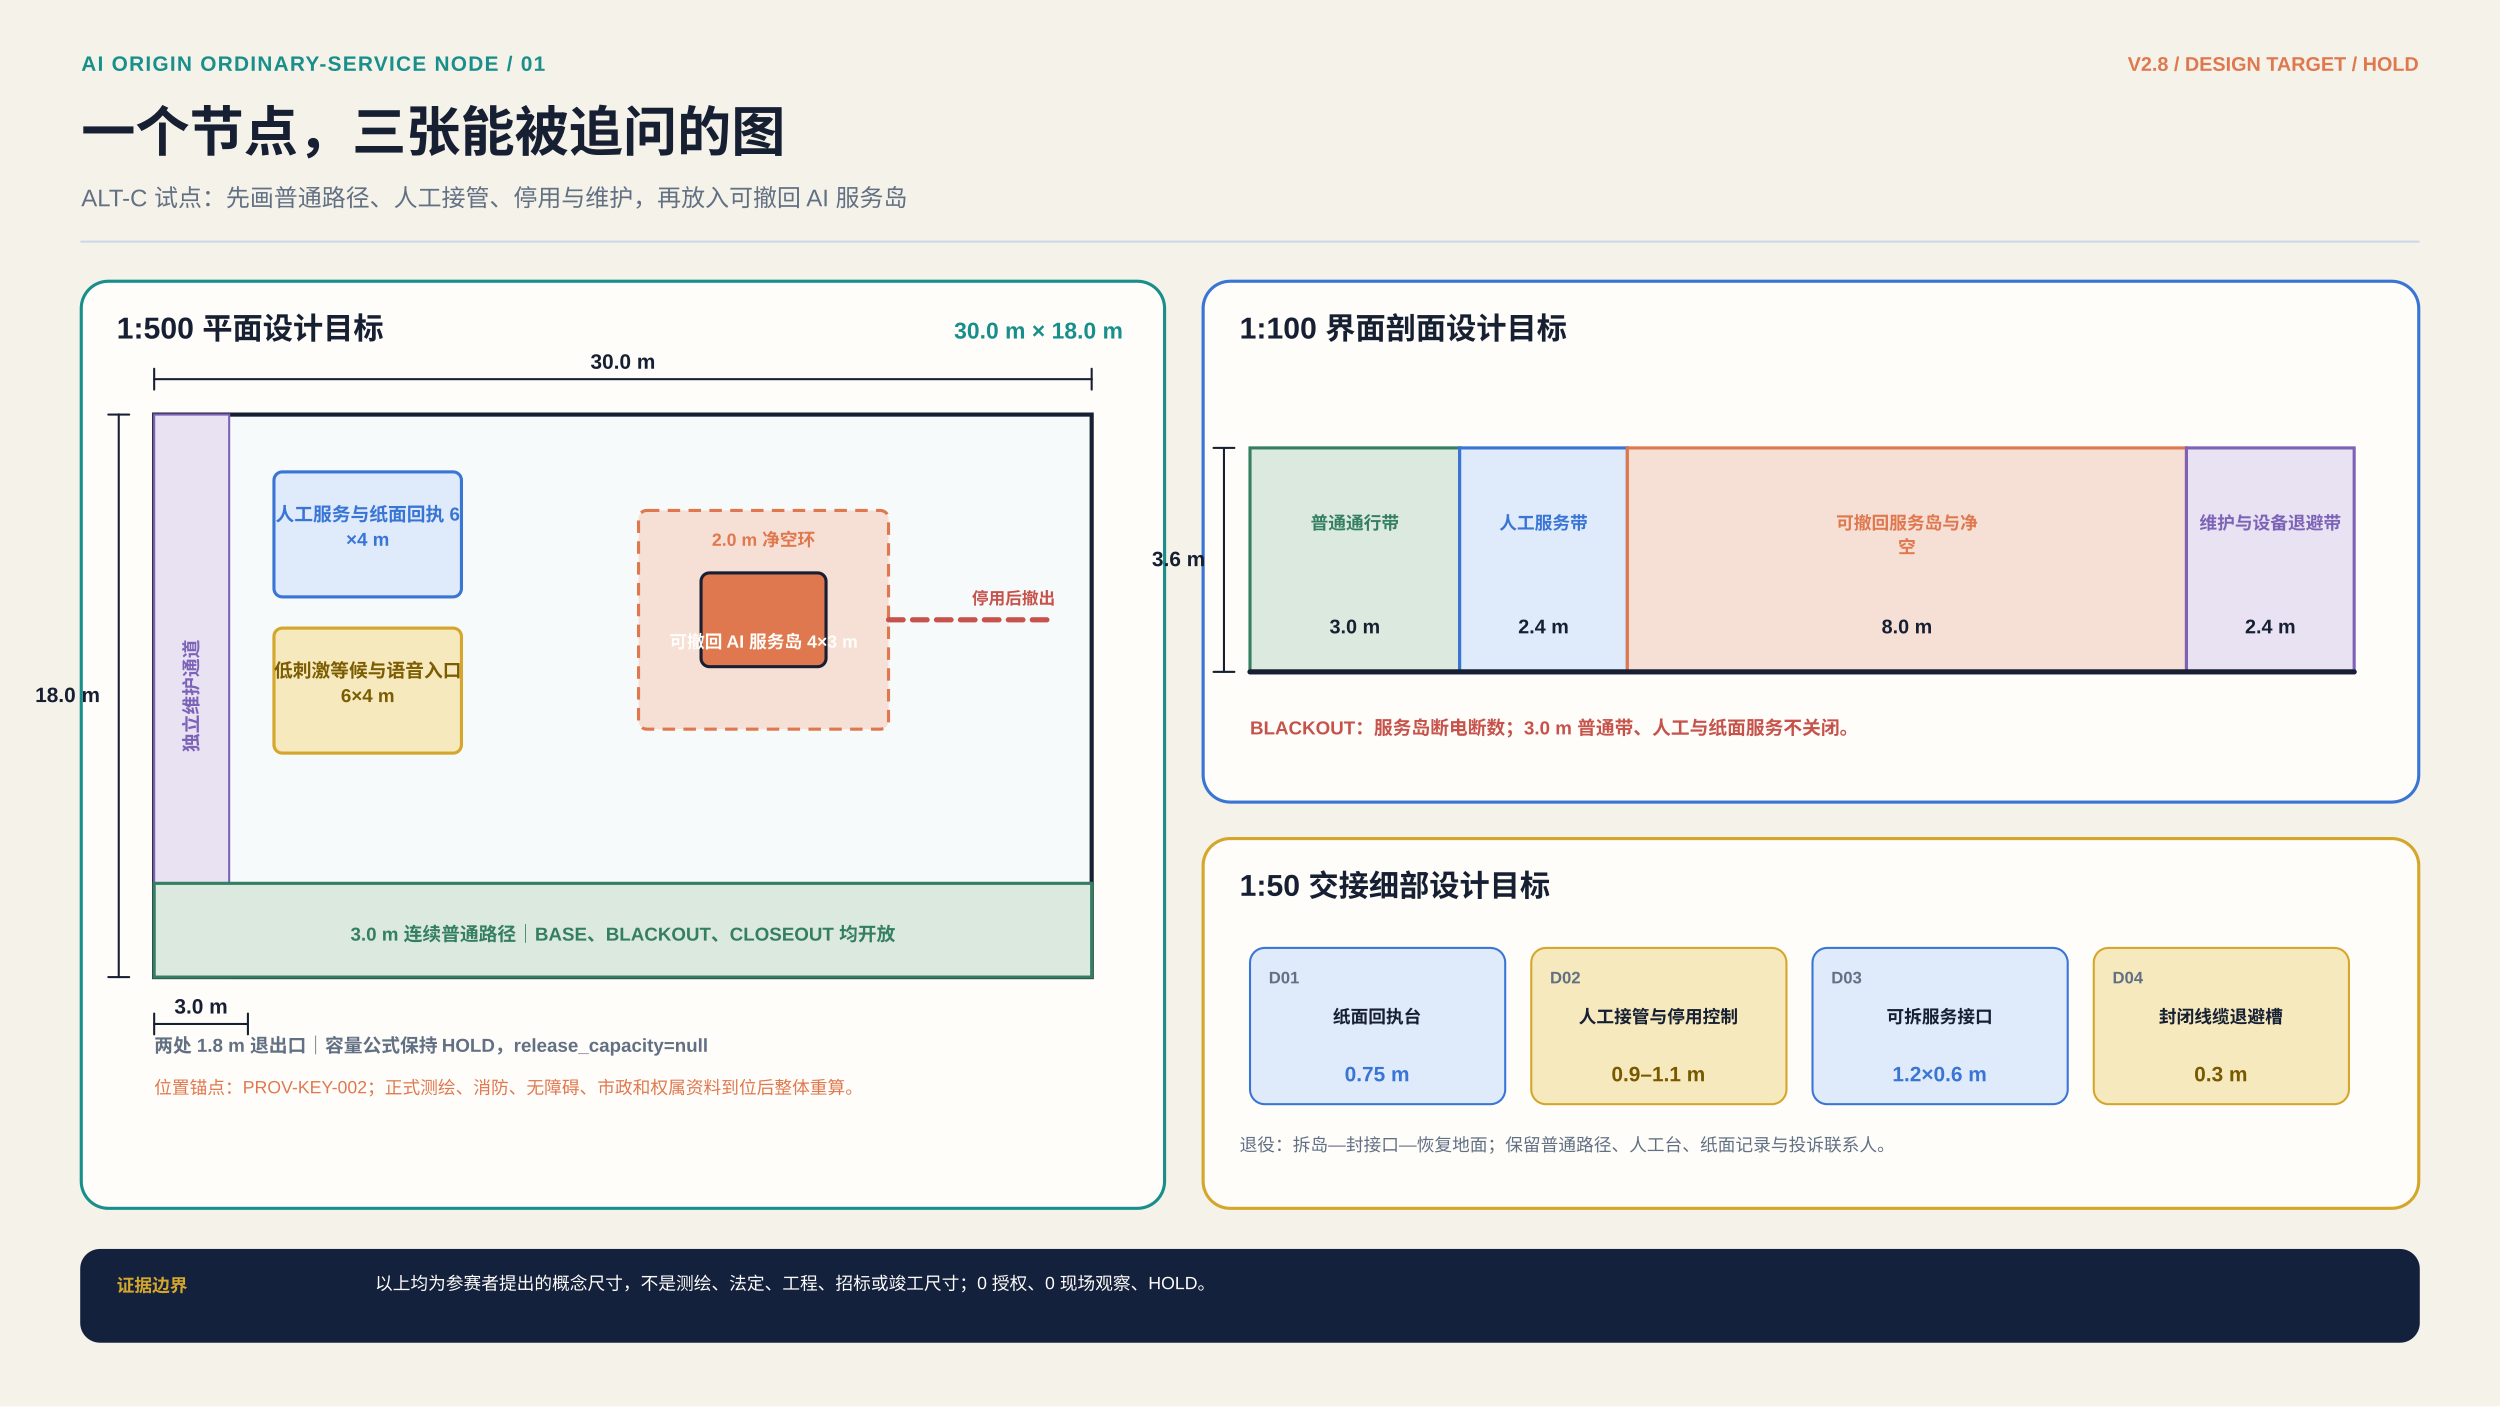
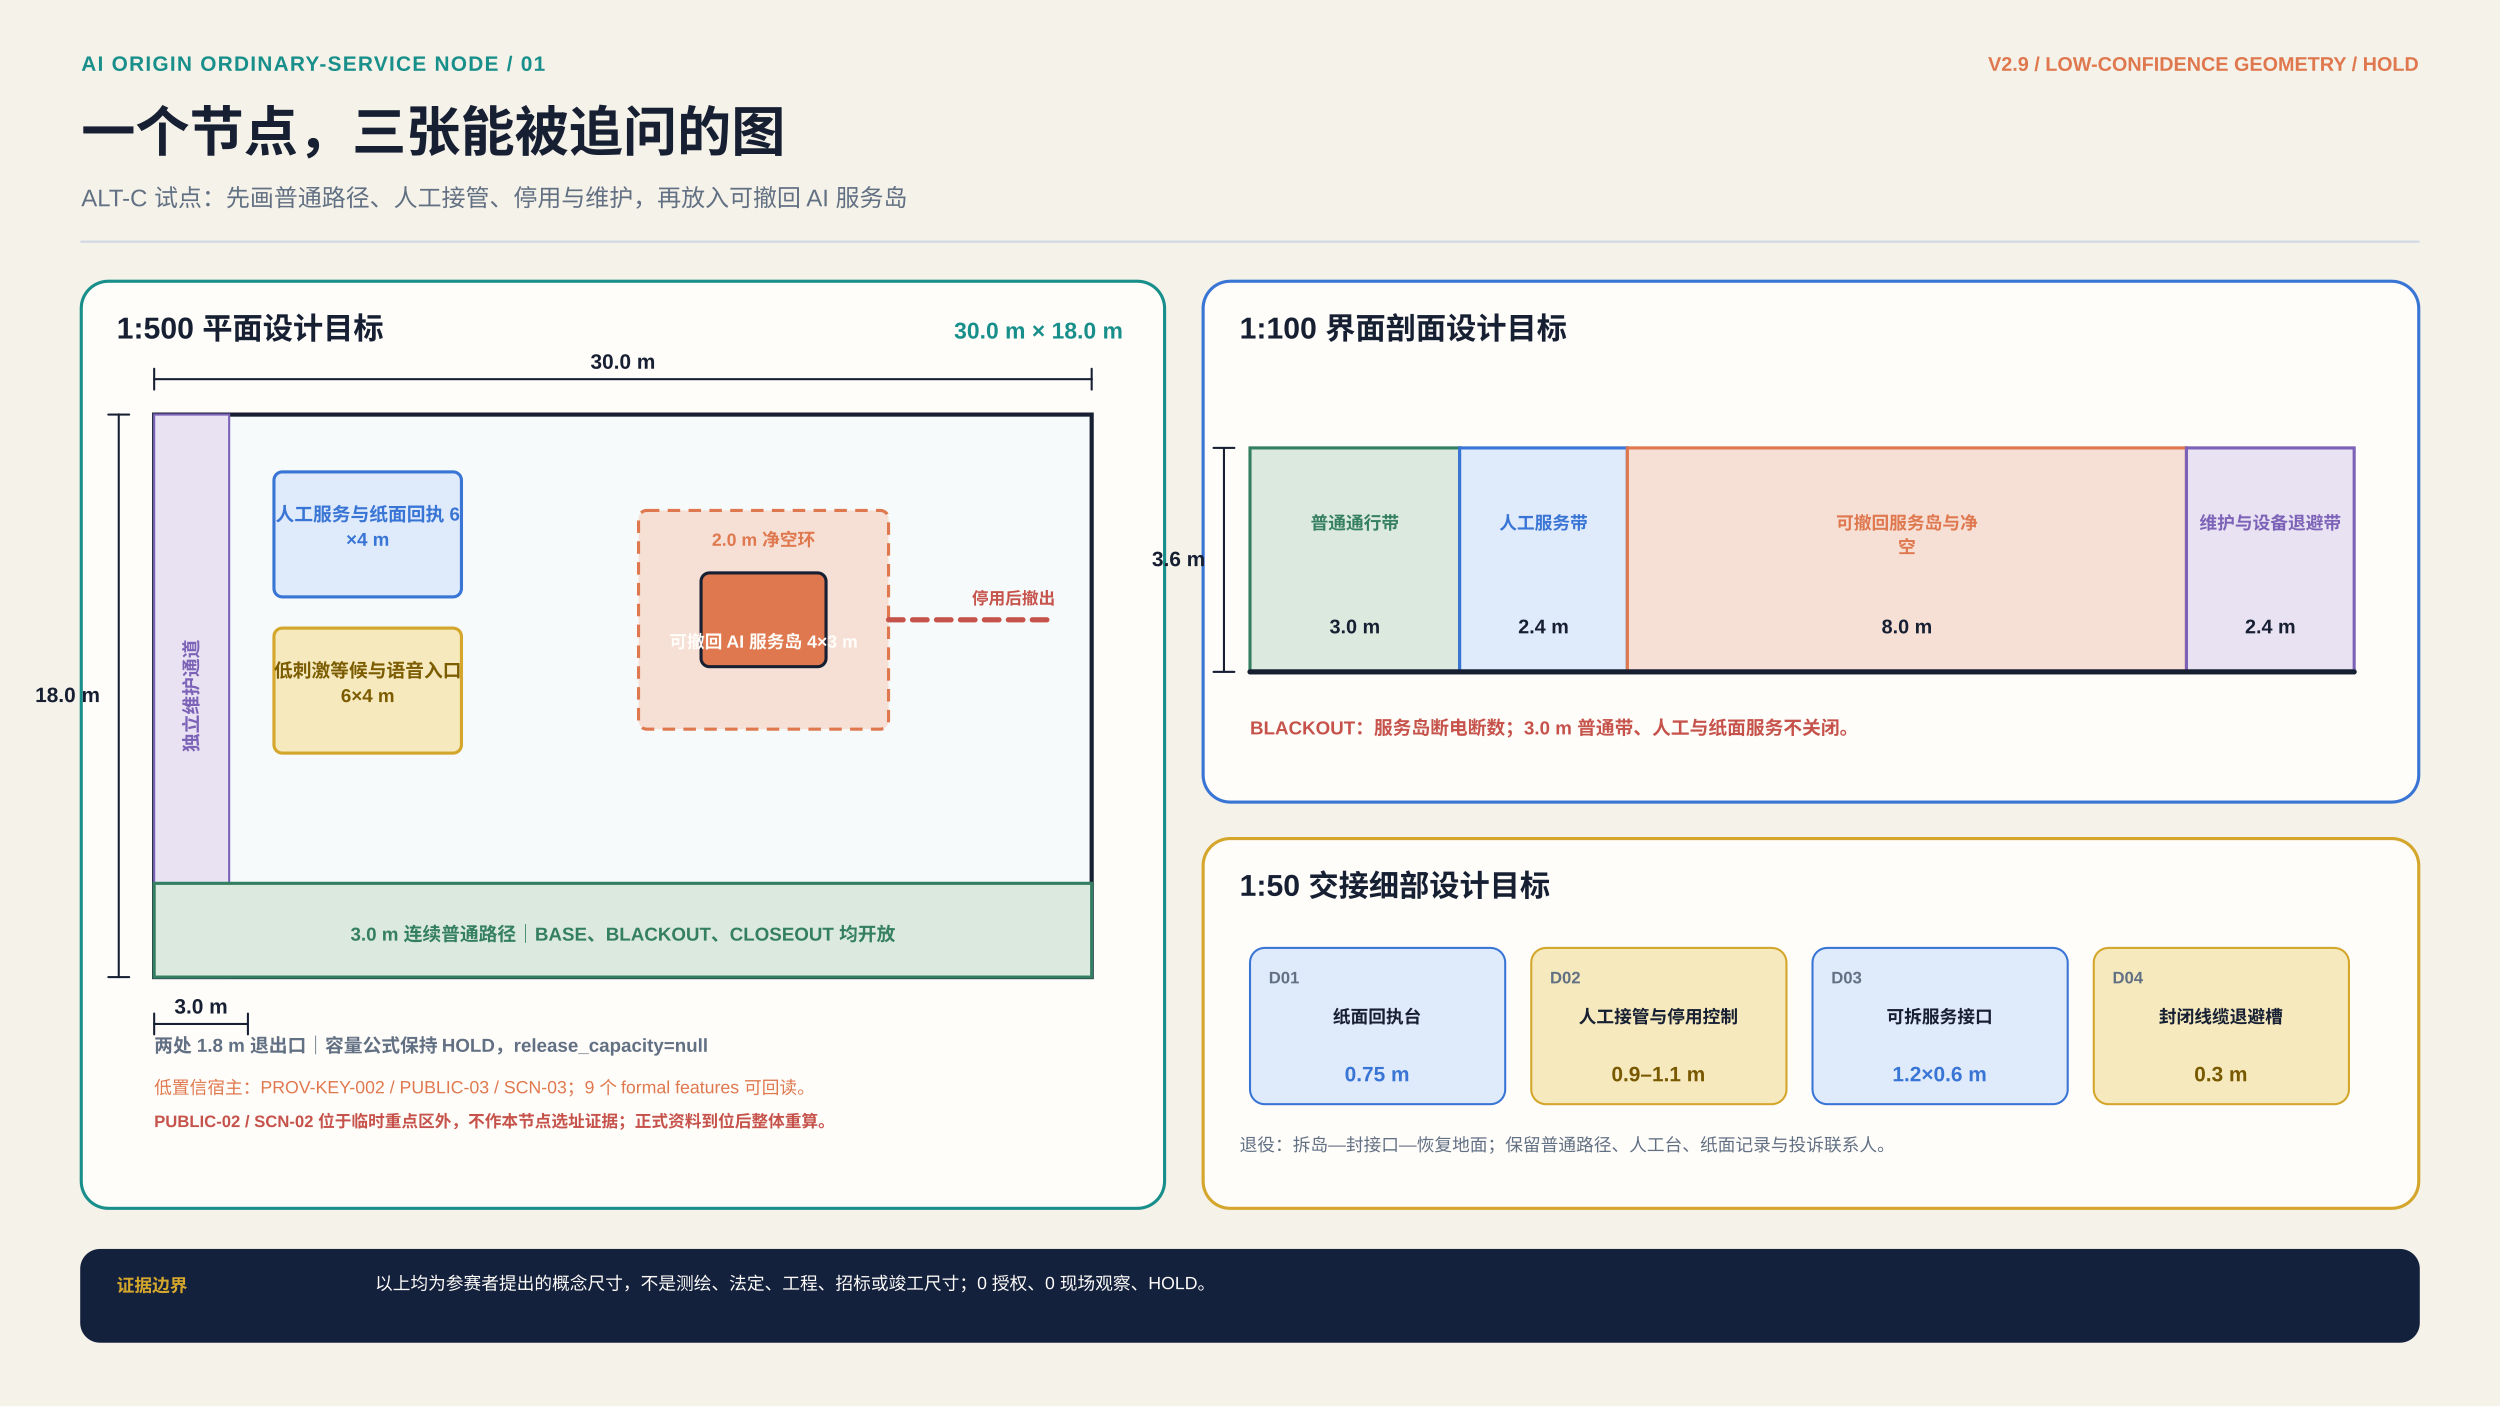
<svg xmlns="http://www.w3.org/2000/svg" width="2400" height="1350" viewBox="0 0 2400 1350" role="img" aria-label="一个节点，三张能被追问的图">
  <rect width="2400" height="1350" fill="#f5f2e9" />
  <g font-family="Arial, PingFang SC, Noto Sans CJK SC, sans-serif">
    <text x="78" y="68" text-anchor="start" font-size="20" font-weight="700" fill="#188f8a" letter-spacing="1.2">AI ORIGIN ORDINARY-SERVICE NODE / 01</text>
-     <text x="2322" y="68" text-anchor="end" font-size="19" font-weight="700" fill="#df784e" letter-spacing="0">V2.8 / DESIGN TARGET / HOLD</text>
+     <text x="2322" y="68" text-anchor="end" font-size="19" font-weight="700" fill="#df784e" letter-spacing="0">V2.9 / LOW-CONFIDENCE GEOMETRY / HOLD</text>
    <text x="78" y="145" text-anchor="start" font-size="52" font-weight="760" fill="#172033" letter-spacing="0">一个节点，三张能被追问的图</text>
    <text x="78" y="198" text-anchor="start" font-size="23" font-weight="400" fill="#627083" letter-spacing="0">ALT-C 试点：先画普通路径、人工接管、停用与维护，再放入可撤回 AI 服务岛</text>
    <line x1="78" y1="232" x2="2322" y2="232" stroke="#cfd8e4" stroke-width="2" stroke-linecap="round" />
    <rect x="78" y="270" width="1040" height="890" rx="26" fill="#fffdfa" stroke="#188f8a" stroke-width="3" />
    <text x="112" y="325" text-anchor="start" font-size="29" font-weight="730" fill="#172033" letter-spacing="0">1:500 平面设计目标</text>
    <text x="1078" y="325" text-anchor="end" font-size="22" font-weight="700" fill="#188f8a" letter-spacing="0">30.0 m × 18.0 m</text>
    <rect x="148" y="398" width="900" height="540" rx="0" fill="#f7fafb" stroke="#172033" stroke-width="4" />
    <rect x="148" y="398" width="72" height="540" rx="0" fill="#e9e2f3" stroke="#7c63b7" stroke-width="2" />
    <text x="190" y="668" text-anchor="middle" font-size="18" font-weight="700" fill="#7c63b7" transform="rotate(-90 190 668)">独立维护通道</text>
    <rect x="148" y="848" width="900" height="90" rx="0" fill="#dce9df" stroke="#347f62" stroke-width="3" />
    <text x="598" y="903" text-anchor="middle" font-size="18" font-weight="700" fill="#347f62" letter-spacing="0">3.0 m 连续普通路径｜BASE、BLACKOUT、CLOSEOUT 均开放</text>
    <rect x="263" y="453" width="180" height="120" rx="8" fill="#dfeafb" stroke="#3975d5" stroke-width="3" />
    <text x="353" y="500" text-anchor="middle" font-size="18" font-weight="700" fill="#3975d5" letter-spacing="0">人工服务与纸面回执 6</text>
    <text x="353" y="524" text-anchor="middle" font-size="18" font-weight="700" fill="#3975d5" letter-spacing="0">×4 m</text>
    <rect x="263" y="603" width="180" height="120" rx="8" fill="#f5e9bd" stroke="#d4a62b" stroke-width="3" />
    <text x="353" y="650" text-anchor="middle" font-size="18" font-weight="700" fill="#7c5c00" letter-spacing="0">低刺激等候与语音入口 </text>
    <text x="353" y="674" text-anchor="middle" font-size="18" font-weight="700" fill="#7c5c00" letter-spacing="0">6×4 m</text>
    <rect x="613" y="490" width="240" height="210" rx="8" fill="#f6dfd5" stroke="#df784e" stroke-width="3" stroke-dasharray="12 8" />
    <rect x="673" y="550" width="120" height="90" rx="8" fill="#df784e" stroke="#172033" stroke-width="3" />
    <text x="733" y="524" text-anchor="middle" font-size="17" font-weight="700" fill="#df784e" letter-spacing="0">2.0 m 净空环</text>
    <text x="733" y="622" text-anchor="middle" font-size="17" font-weight="800" fill="#fffdfa" letter-spacing="0">可撤回 AI 服务岛 4×3 m</text>
    <line x1="853" y1="595" x2="1013" y2="595" stroke="#c6534b" stroke-width="5" stroke-linecap="round" stroke-dasharray="14 9" />
    <text x="1013" y="580" text-anchor="end" font-size="16" font-weight="700" fill="#c6534b" letter-spacing="0">停用后撤出</text>
    <line x1="148" y1="364" x2="1048" y2="364" stroke="#172033" stroke-width="2" stroke-linecap="round" />
    <line x1="148" y1="354" x2="148" y2="374" stroke="#172033" stroke-width="2" stroke-linecap="round" />
    <line x1="1048" y1="354" x2="1048" y2="374" stroke="#172033" stroke-width="2" stroke-linecap="round" />
    <text x="598" y="354" text-anchor="middle" font-size="20" font-weight="700" fill="#172033" letter-spacing="0">30.0 m</text>
    <line x1="114" y1="398" x2="114" y2="938" stroke="#172033" stroke-width="2" stroke-linecap="round" />
    <line x1="104" y1="398" x2="124" y2="398" stroke="#172033" stroke-width="2" stroke-linecap="round" />
    <line x1="104" y1="938" x2="124" y2="938" stroke="#172033" stroke-width="2" stroke-linecap="round" />
    <text x="96" y="674" text-anchor="end" font-size="20" font-weight="700" fill="#172033" letter-spacing="0">18.0 m</text>
    <line x1="148" y1="983" x2="238" y2="983" stroke="#172033" stroke-width="2" stroke-linecap="round" />
    <line x1="148" y1="973" x2="148" y2="993" stroke="#172033" stroke-width="2" stroke-linecap="round" />
    <line x1="238" y1="973" x2="238" y2="993" stroke="#172033" stroke-width="2" stroke-linecap="round" />
    <text x="193" y="973" text-anchor="middle" font-size="20" font-weight="700" fill="#172033" letter-spacing="0">3.0 m</text>
    <text x="148" y="1010" text-anchor="start" font-size="18" font-weight="600" fill="#627083" letter-spacing="0">两处 1.8 m 退出口｜容量公式保持 HOLD，release_capacity=null</text>
-     <text x="148" y="1050" text-anchor="start" font-size="17" font-weight="400" fill="#df784e" letter-spacing="0">位置锚点：PROV-KEY-002；正式测绘、消防、无障碍、市政和权属资料到位后整体重算。</text>
+     <text x="148" y="1050" text-anchor="start" font-size="17" font-weight="400" fill="#df784e" letter-spacing="0">低置信宿主：PROV-KEY-002 / PUBLIC-03 / SCN-03；9 个 formal features 可回读。</text>
+     <text x="148" y="1082" text-anchor="start" font-size="16" font-weight="650" fill="#c6534b" letter-spacing="0">PUBLIC-02 / SCN-02 位于临时重点区外，不作本节点选址证据；正式资料到位后整体重算。</text>
    <rect x="1155" y="270" width="1167" height="500" rx="26" fill="#fffdfa" stroke="#3975d5" stroke-width="3" />
    <text x="1190" y="325" text-anchor="start" font-size="29" font-weight="730" fill="#172033" letter-spacing="0">1:100 界面剖面设计目标</text>
    <rect x="1200" y="430" width="201.266" height="215" rx="0" fill="#dce9df" stroke="#347f62" stroke-width="3" />
    <text x="1300.633" y="508" text-anchor="middle" font-size="17" font-weight="700" fill="#347f62" letter-spacing="0">普通通行带</text>
    <text x="1300.633" y="608" text-anchor="middle" font-size="19" font-weight="800" fill="#172033" letter-spacing="0">3.0 m</text>
    <rect x="1401.266" y="430" width="161.013" height="215" rx="0" fill="#dfeafb" stroke="#3975d5" stroke-width="3" />
    <text x="1481.772" y="508" text-anchor="middle" font-size="17" font-weight="700" fill="#3975d5" letter-spacing="0">人工服务带</text>
    <text x="1481.772" y="608" text-anchor="middle" font-size="19" font-weight="800" fill="#172033" letter-spacing="0">2.4 m</text>
    <rect x="1562.278" y="430" width="536.709" height="215" rx="0" fill="#f6dfd5" stroke="#df784e" stroke-width="3" />
    <text x="1830.633" y="508" text-anchor="middle" font-size="17" font-weight="700" fill="#df784e" letter-spacing="0">可撤回服务岛与净</text>
    <text x="1830.633" y="531" text-anchor="middle" font-size="17" font-weight="700" fill="#df784e" letter-spacing="0">空</text>
    <text x="1830.633" y="608" text-anchor="middle" font-size="19" font-weight="800" fill="#172033" letter-spacing="0">8.0 m</text>
    <rect x="2098.987" y="430" width="161.013" height="215" rx="0" fill="#e9e2f3" stroke="#7c63b7" stroke-width="3" />
    <text x="2179.494" y="508" text-anchor="middle" font-size="17" font-weight="700" fill="#7c63b7" letter-spacing="0">维护与设备退避带</text>
    <text x="2179.494" y="608" text-anchor="middle" font-size="19" font-weight="800" fill="#172033" letter-spacing="0">2.4 m</text>
    <line x1="1200" y1="645" x2="2260" y2="645" stroke="#172033" stroke-width="5" stroke-linecap="round" />
    <line x1="1175" y1="430" x2="1175" y2="645" stroke="#172033" stroke-width="2" stroke-linecap="round" />
    <line x1="1165" y1="430" x2="1185" y2="430" stroke="#172033" stroke-width="2" stroke-linecap="round" />
    <line x1="1165" y1="645" x2="1185" y2="645" stroke="#172033" stroke-width="2" stroke-linecap="round" />
    <text x="1157" y="543.5" text-anchor="end" font-size="20" font-weight="700" fill="#172033" letter-spacing="0">3.6 m</text>
    <text x="1200" y="705" text-anchor="start" font-size="18" font-weight="700" fill="#c6534b" letter-spacing="0">BLACKOUT：服务岛断电断数；3.0 m 普通带、人工与纸面服务不关闭。</text>
    <rect x="1155" y="805" width="1167" height="355" rx="26" fill="#fffdfa" stroke="#d4a62b" stroke-width="3" />
    <text x="1190" y="860" text-anchor="start" font-size="29" font-weight="730" fill="#172033" letter-spacing="0">1:50 交接细部设计目标</text>
    <rect x="1200" y="910" width="245" height="150" rx="14" fill="#dfeafb" stroke="#3975d5" stroke-width="2" />
    <text x="1218" y="944" text-anchor="start" font-size="16" font-weight="700" fill="#627083" letter-spacing="0">D01</text>
    <text x="1322" y="982" text-anchor="middle" font-size="17" font-weight="700" fill="#172033" letter-spacing="0">纸面回执台</text>
    <text x="1322" y="1038" text-anchor="middle" font-size="20" font-weight="800" fill="#3975d5" letter-spacing="0">0.75 m</text>
    <rect x="1470" y="910" width="245" height="150" rx="14" fill="#f5e9bd" stroke="#d4a62b" stroke-width="2" />
    <text x="1488" y="944" text-anchor="start" font-size="16" font-weight="700" fill="#627083" letter-spacing="0">D02</text>
    <text x="1592" y="982" text-anchor="middle" font-size="17" font-weight="700" fill="#172033" letter-spacing="0">人工接管与停用控制</text>
    <text x="1592" y="1038" text-anchor="middle" font-size="20" font-weight="800" fill="#785900" letter-spacing="0">0.9–1.1 m</text>
    <rect x="1740" y="910" width="245" height="150" rx="14" fill="#dfeafb" stroke="#3975d5" stroke-width="2" />
    <text x="1758" y="944" text-anchor="start" font-size="16" font-weight="700" fill="#627083" letter-spacing="0">D03</text>
    <text x="1862" y="982" text-anchor="middle" font-size="17" font-weight="700" fill="#172033" letter-spacing="0">可拆服务接口</text>
    <text x="1862" y="1038" text-anchor="middle" font-size="20" font-weight="800" fill="#3975d5" letter-spacing="0">1.2×0.6 m</text>
    <rect x="2010" y="910" width="245" height="150" rx="14" fill="#f5e9bd" stroke="#d4a62b" stroke-width="2" />
    <text x="2028" y="944" text-anchor="start" font-size="16" font-weight="700" fill="#627083" letter-spacing="0">D04</text>
    <text x="2132" y="982" text-anchor="middle" font-size="17" font-weight="700" fill="#172033" letter-spacing="0">封闭线缆退避槽</text>
    <text x="2132" y="1038" text-anchor="middle" font-size="20" font-weight="800" fill="#785900" letter-spacing="0">0.3 m</text>
    <text x="1190" y="1105" text-anchor="start" font-size="17" font-weight="400" fill="#627083" letter-spacing="0">退役：拆岛—封接口—恢复地面；保留普通路径、人工台、纸面记录与投诉联系人。</text>
    <rect x="78" y="1200" width="2244" height="88" rx="18" fill="#14213d" stroke="#14213d" stroke-width="2" />
    <text x="112" y="1240" text-anchor="start" font-size="17" font-weight="800" fill="#d4a62b" letter-spacing="0">证据边界</text>
    <text x="360" y="1238" text-anchor="start" font-size="17" font-weight="400" fill="#fffdfa" letter-spacing="0">以上均为参赛者提出的概念尺寸，不是测绘、法定、工程、招标或竣工尺寸；0 授权、0 现场观察、HOLD。</text>
  </g>
</svg>
